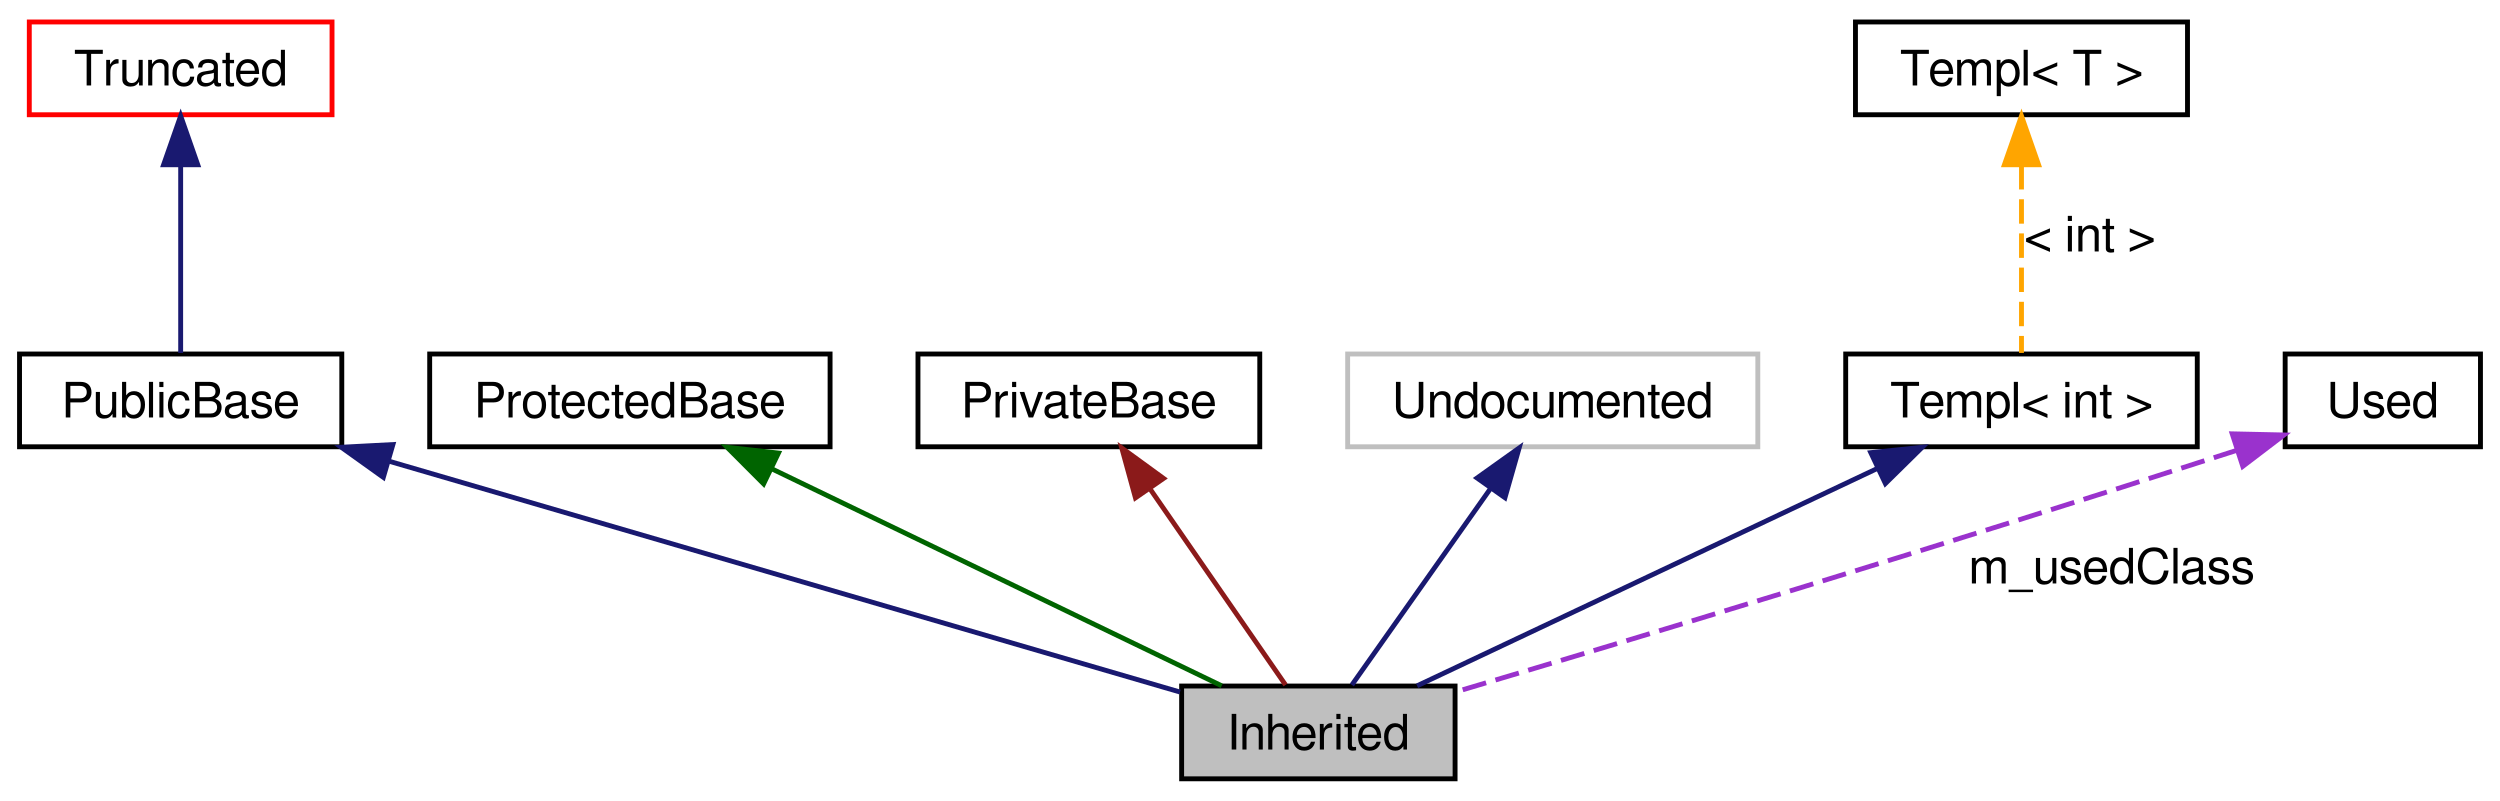
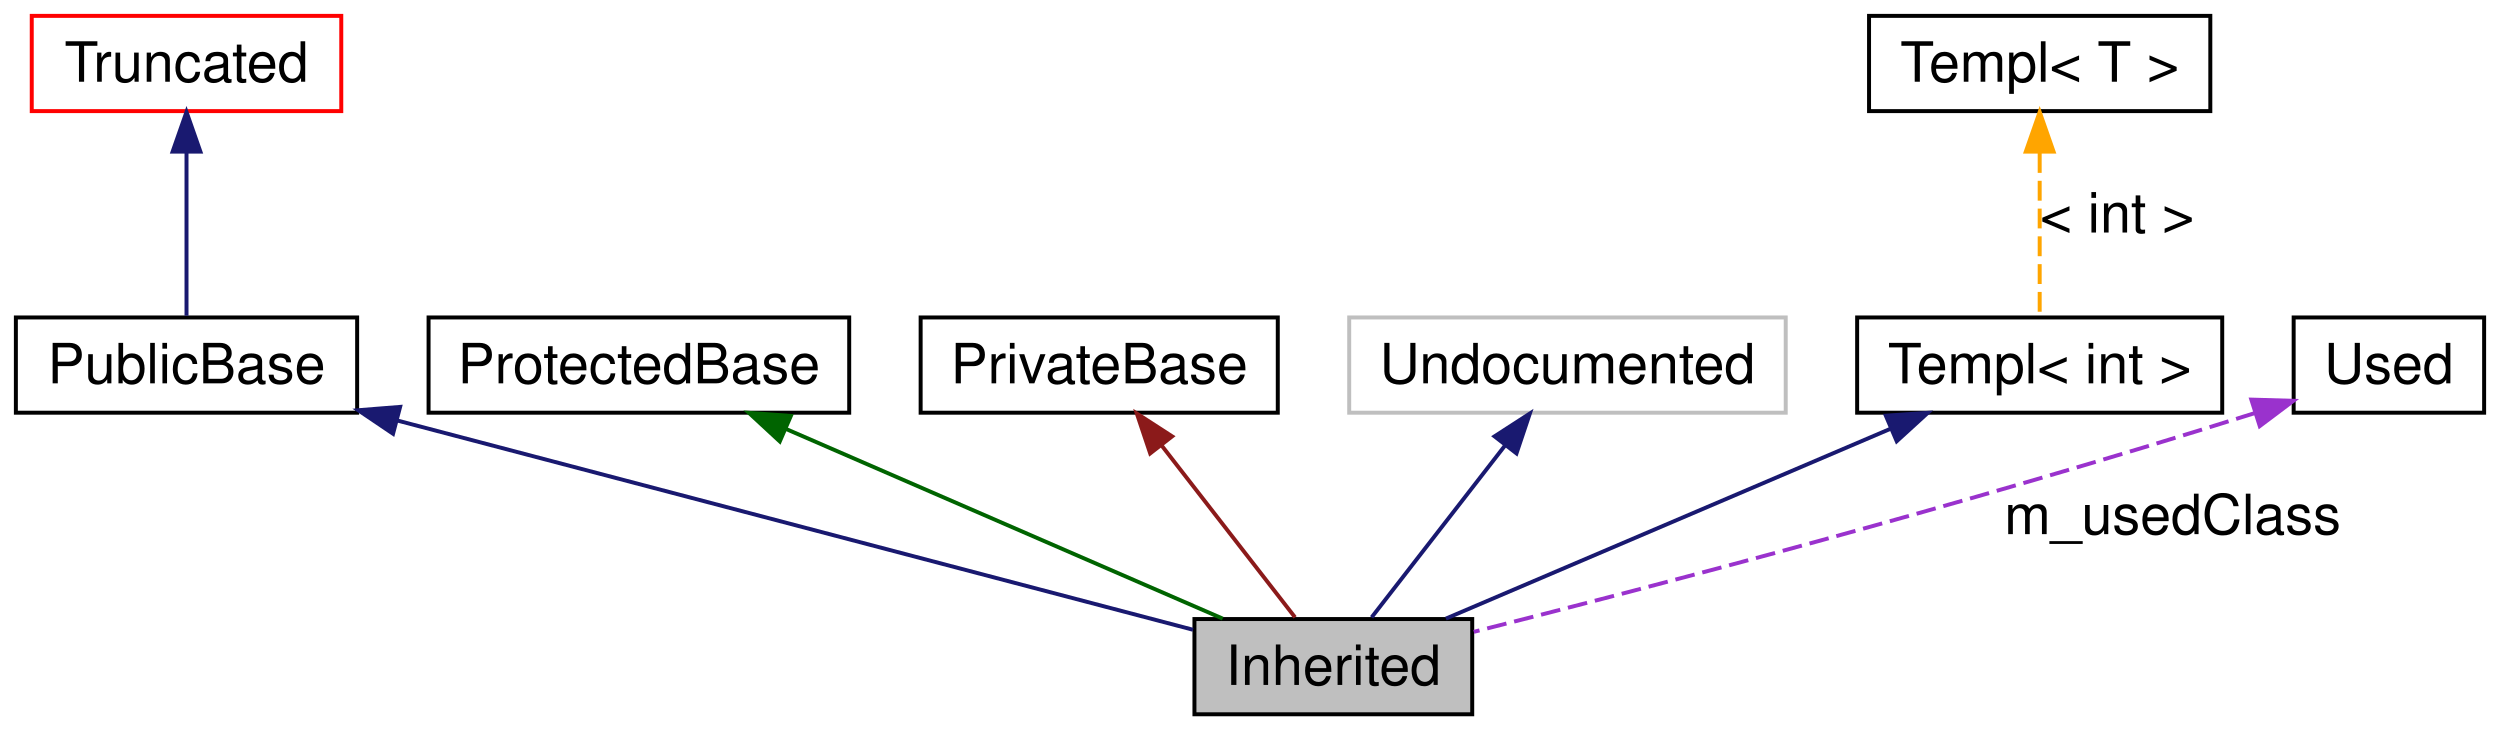
- <svg xmlns="http://www.w3.org/2000/svg" xmlns:xlink="http://www.w3.org/1999/xlink" width="512pt" height="164pt" viewBox="0.00 0.00 512.00 164.00">
-   <g id="graph1" class="graph" transform="scale(1 1) rotate(0) translate(4 160)">
-     <polygon fill="white" stroke="white" points="-4,5 -4,-160 509,-160 509,5 -4,5" />
+ <svg xmlns="http://www.w3.org/2000/svg" xmlns:xlink="http://www.w3.org/1999/xlink" width="630pt" height="184pt" viewBox="0.00 0.00 630.00 184.00">
+   <g id="graph1" class="graph" transform="scale(1 1) rotate(0) translate(4 180)">
+     <polygon fill="white" stroke="white" points="-4,5 -4,-180 627,-180 627,5 -4,5" />
    <g id="node1" class="node">
-       <polygon fill="#bfbfbf" stroke="black" points="294,-19.5 238,-19.5 238,-0.5 294,-0.5 294,-19.5" />
-       <text text-anchor="middle" x="266" y="-6.5" font-family="FreeSans" font-size="10.00">Inherited</text>
+       <polygon fill="#bfbfbf" stroke="black" points="367,-24 297,-24 297,-7.10543e-15 367,-0 367,-24" />
+       <text text-anchor="middle" x="332" y="-7.4" font-family="Helvetica,sans-Serif" font-size="14.00">Inherited</text>
    </g>
    <g id="node2" class="node">
      <a xlink:href="$classPublicBase.html" xlink:title="PublicBase">
-         <polygon fill="none" stroke="black" points="66,-87.5 7.10543e-15,-87.5 0,-68.5 66,-68.5 66,-87.5" />
-         <text text-anchor="middle" x="33" y="-74.5" font-family="FreeSans" font-size="10.00">PublicBase</text>
+         <polygon fill="none" stroke="black" points="86,-100 2.13163e-14,-100 0,-76 86,-76 86,-100" />
+         <text text-anchor="middle" x="43" y="-83.4" font-family="Helvetica,sans-Serif" font-size="14.00">PublicBase</text>
      </a>
    </g>
    <g id="edge2" class="edge">
-       <path fill="none" stroke="midnightblue" d="M75.498,-65.597C122.589,-51.854 197.208,-30.077 237.664,-18.27" />
-       <polygon fill="midnightblue" stroke="midnightblue" points="74.508,-62.24 65.889,-68.401 76.469,-68.96 74.508,-62.24" />
+       <path fill="none" stroke="midnightblue" d="M96.038,-74.052C154.382,-58.709 246.505,-34.483 296.64,-21.299" />
+       <polygon fill="midnightblue" stroke="midnightblue" points="95.047,-70.694 86.266,-76.622 96.828,-77.464 95.047,-70.694" />
    </g>
    <g id="node4" class="node">
      <a xlink:href="$classTruncated.html" xlink:title="Truncated">
-         <polygon fill="none" stroke="red" points="64,-155.5 2,-155.5 2,-136.5 64,-136.5 64,-155.5" />
-         <text text-anchor="middle" x="33" y="-142.5" font-family="FreeSans" font-size="10.00">Truncated</text>
+         <polygon fill="none" stroke="red" points="82,-176 4,-176 4,-152 82,-152 82,-176" />
+         <text text-anchor="middle" x="43" y="-159.4" font-family="Helvetica,sans-Serif" font-size="14.00">Truncated</text>
      </a>
    </g>
    <g id="edge4" class="edge">
-       <path fill="none" stroke="midnightblue" d="M33,-126.195C33,-113.551 33,-97.716 33,-87.725" />
-       <polygon fill="midnightblue" stroke="midnightblue" points="29.5,-126.257 33,-136.257 36.5,-126.257 29.5,-126.257" />
+       <path fill="none" stroke="midnightblue" d="M43,-141.437C43,-128.024 43,-111.52 43,-100.433" />
+       <polygon fill="midnightblue" stroke="midnightblue" points="39.5,-141.789 43,-151.789 46.5,-141.789 39.5,-141.789" />
    </g>
    <g id="node6" class="node">
      <a xlink:href="$classProtectedBase.html" xlink:title="ProtectedBase">
-         <polygon fill="none" stroke="black" points="166,-87.5 84,-87.5 84,-68.5 166,-68.5 166,-87.5" />
-         <text text-anchor="middle" x="125" y="-74.5" font-family="FreeSans" font-size="10.00">ProtectedBase</text>
+         <polygon fill="none" stroke="black" points="210,-100 104,-100 104,-76 210,-76 210,-100" />
+         <text text-anchor="middle" x="157" y="-83.4" font-family="Helvetica,sans-Serif" font-size="14.00">ProtectedBase</text>
      </a>
    </g>
    <g id="edge6" class="edge">
-       <path fill="none" stroke="darkgreen" d="M154.049,-63.991C181.585,-50.711 222.207,-31.12 246.198,-19.55" />
-       <polygon fill="darkgreen" stroke="darkgreen" points="152.39,-60.905 144.903,-68.401 155.43,-67.21 152.39,-60.905" />
+       <path fill="none" stroke="darkgreen" d="M194.02,-71.923C226.927,-57.632 274.312,-37.053 304.111,-24.112" />
+       <polygon fill="darkgreen" stroke="darkgreen" points="192.507,-68.764 184.729,-75.958 195.296,-75.184 192.507,-68.764" />
    </g>
    <g id="node8" class="node">
      <a xlink:href="$classPrivateBase.html" xlink:title="PrivateBase">
-         <polygon fill="none" stroke="black" points="254,-87.5 184,-87.5 184,-68.5 254,-68.5 254,-87.5" />
-         <text text-anchor="middle" x="219" y="-74.5" font-family="FreeSans" font-size="10.00">PrivateBase</text>
+         <polygon fill="none" stroke="black" points="318,-100 228,-100 228,-76 318,-76 318,-100" />
+         <text text-anchor="middle" x="273" y="-83.4" font-family="Helvetica,sans-Serif" font-size="14.00">PrivateBase</text>
      </a>
    </g>
    <g id="edge8" class="edge">
-       <path fill="none" stroke="#8b1a1a" d="M231.641,-59.711C240.537,-46.841 252.094,-30.119 259.279,-19.725" />
-       <polygon fill="#8b1a1a" stroke="#8b1a1a" points="228.541,-58.041 225.734,-68.257 234.299,-62.021 228.541,-58.041" />
+       <path fill="none" stroke="#8b1a1a" d="M288.669,-67.816C299.376,-54.024 313.224,-36.186 322.348,-24.433" />
+       <polygon fill="#8b1a1a" stroke="#8b1a1a" points="285.847,-65.744 282.479,-75.789 291.376,-70.036 285.847,-65.744" />
    </g>
    <g id="node10" class="node">
-       <polygon fill="none" stroke="#bfbfbf" points="356,-87.5 272,-87.5 272,-68.5 356,-68.5 356,-87.5" />
-       <text text-anchor="middle" x="314" y="-74.5" font-family="FreeSans" font-size="10.00">Undocumented</text>
+       <polygon fill="none" stroke="#bfbfbf" points="446,-100 336,-100 336,-76 446,-76 446,-100" />
+       <text text-anchor="middle" x="391" y="-83.4" font-family="Helvetica,sans-Serif" font-size="14.00">Undocumented</text>
    </g>
    <g id="edge10" class="edge">
-       <path fill="none" stroke="midnightblue" d="M301.354,-60.085C292.235,-47.166 280.273,-30.22 272.864,-19.725" />
-       <polygon fill="midnightblue" stroke="midnightblue" points="298.497,-62.106 307.123,-68.257 304.215,-58.069 298.497,-62.106" />
+       <path fill="none" stroke="midnightblue" d="M375.331,-67.816C364.624,-54.024 350.776,-36.186 341.652,-24.433" />
+       <polygon fill="midnightblue" stroke="midnightblue" points="372.624,-70.036 381.521,-75.789 378.153,-65.744 372.624,-70.036" />
    </g>
    <g id="node12" class="node">
      <a xlink:href="$classTempl.html" xlink:title="Templ&lt; int &gt;">
-         <polygon fill="none" stroke="black" points="446,-87.5 374,-87.5 374,-68.5 446,-68.5 446,-87.5" />
-         <text text-anchor="middle" x="410" y="-74.5" font-family="FreeSans" font-size="10.00">Templ&lt; int &gt;</text>
+         <polygon fill="none" stroke="black" points="556,-100 464,-100 464,-76 556,-76 556,-100" />
+         <text text-anchor="middle" x="510" y="-83.4" font-family="Helvetica,sans-Serif" font-size="14.00">Templ&lt; int &gt;</text>
      </a>
    </g>
    <g id="edge12" class="edge">
-       <path fill="none" stroke="midnightblue" d="M380.333,-63.991C352.211,-50.711 310.725,-31.12 286.223,-19.55" />
-       <polygon fill="midnightblue" stroke="midnightblue" points="379.137,-67.296 389.674,-68.401 382.126,-60.967 379.137,-67.296" />
+       <path fill="none" stroke="midnightblue" d="M472.345,-71.923C438.874,-57.632 390.677,-37.053 360.367,-24.112" />
+       <polygon fill="midnightblue" stroke="midnightblue" points="471.224,-75.25 481.795,-75.958 473.973,-68.812 471.224,-75.25" />
    </g>
    <g id="node14" class="node">
      <a xlink:href="$classTempl.html" xlink:title="Templ&lt; T &gt;">
-         <polygon fill="none" stroke="black" points="444,-155.5 376,-155.5 376,-136.5 444,-136.5 444,-155.5" />
-         <text text-anchor="middle" x="410" y="-142.5" font-family="FreeSans" font-size="10.00">Templ&lt; T &gt;</text>
+         <polygon fill="none" stroke="black" points="553,-176 467,-176 467,-152 553,-152 553,-176" />
+         <text text-anchor="middle" x="510" y="-159.4" font-family="Helvetica,sans-Serif" font-size="14.00">Templ&lt; T &gt;</text>
      </a>
    </g>
    <g id="edge14" class="edge">
-       <path fill="none" stroke="orange" stroke-dasharray="5,2" d="M410,-126.195C410,-113.551 410,-97.716 410,-87.725" />
-       <polygon fill="orange" stroke="orange" points="406.5,-126.257 410,-136.257 413.5,-126.257 406.5,-126.257" />
-       <text text-anchor="middle" x="424" y="-108.5" font-family="FreeSans" font-size="10.00">&lt; int &gt;</text>
+       <path fill="none" stroke="orange" stroke-dasharray="5,2" d="M510,-141.437C510,-128.024 510,-111.52 510,-100.433" />
+       <polygon fill="orange" stroke="orange" points="506.5,-141.789 510,-151.789 513.5,-141.789 506.5,-141.789" />
+       <text text-anchor="middle" x="529.5" y="-121.4" font-family="Helvetica,sans-Serif" font-size="14.00">&lt; int &gt;</text>
    </g>
    <g id="node16" class="node">
      <a xlink:href="$classUsed.html" xlink:title="Used">
-         <polygon fill="none" stroke="black" points="504,-87.5 464,-87.5 464,-68.5 504,-68.5 504,-87.5" />
-         <text text-anchor="middle" x="484" y="-74.5" font-family="FreeSans" font-size="10.00">Used</text>
+         <polygon fill="none" stroke="black" points="622,-100 574,-100 574,-76 622,-76 622,-100" />
+         <text text-anchor="middle" x="598" y="-83.4" font-family="Helvetica,sans-Serif" font-size="14.00">Used</text>
      </a>
    </g>
    <g id="edge16" class="edge">
-       <path fill="none" stroke="#9a32cd" stroke-dasharray="5,2" d="M454.143,-67.791C391.753,-47.557 329.501,-28.818 294.273,-18.347" />
-       <polygon fill="#9a32cd" stroke="#9a32cd" points="453.156,-71.15 463.748,-70.918 455.323,-64.494 453.156,-71.15" />
-       <text text-anchor="middle" x="428.5" y="-40.5" font-family="FreeSans" font-size="10.00">m_usedClass</text>
+       <path fill="none" stroke="#9a32cd" stroke-dasharray="5,2" d="M564.277,-75.924C488.956,-52.156 411.398,-31.888 367.392,-20.773" />
+       <polygon fill="#9a32cd" stroke="#9a32cd" points="563.336,-79.297 573.927,-78.992 565.457,-72.626 563.336,-79.297" />
+       <text text-anchor="middle" x="543.5" y="-45.4" font-family="Helvetica,sans-Serif" font-size="14.00">m_usedClass</text>
    </g>
  </g>
</svg>
